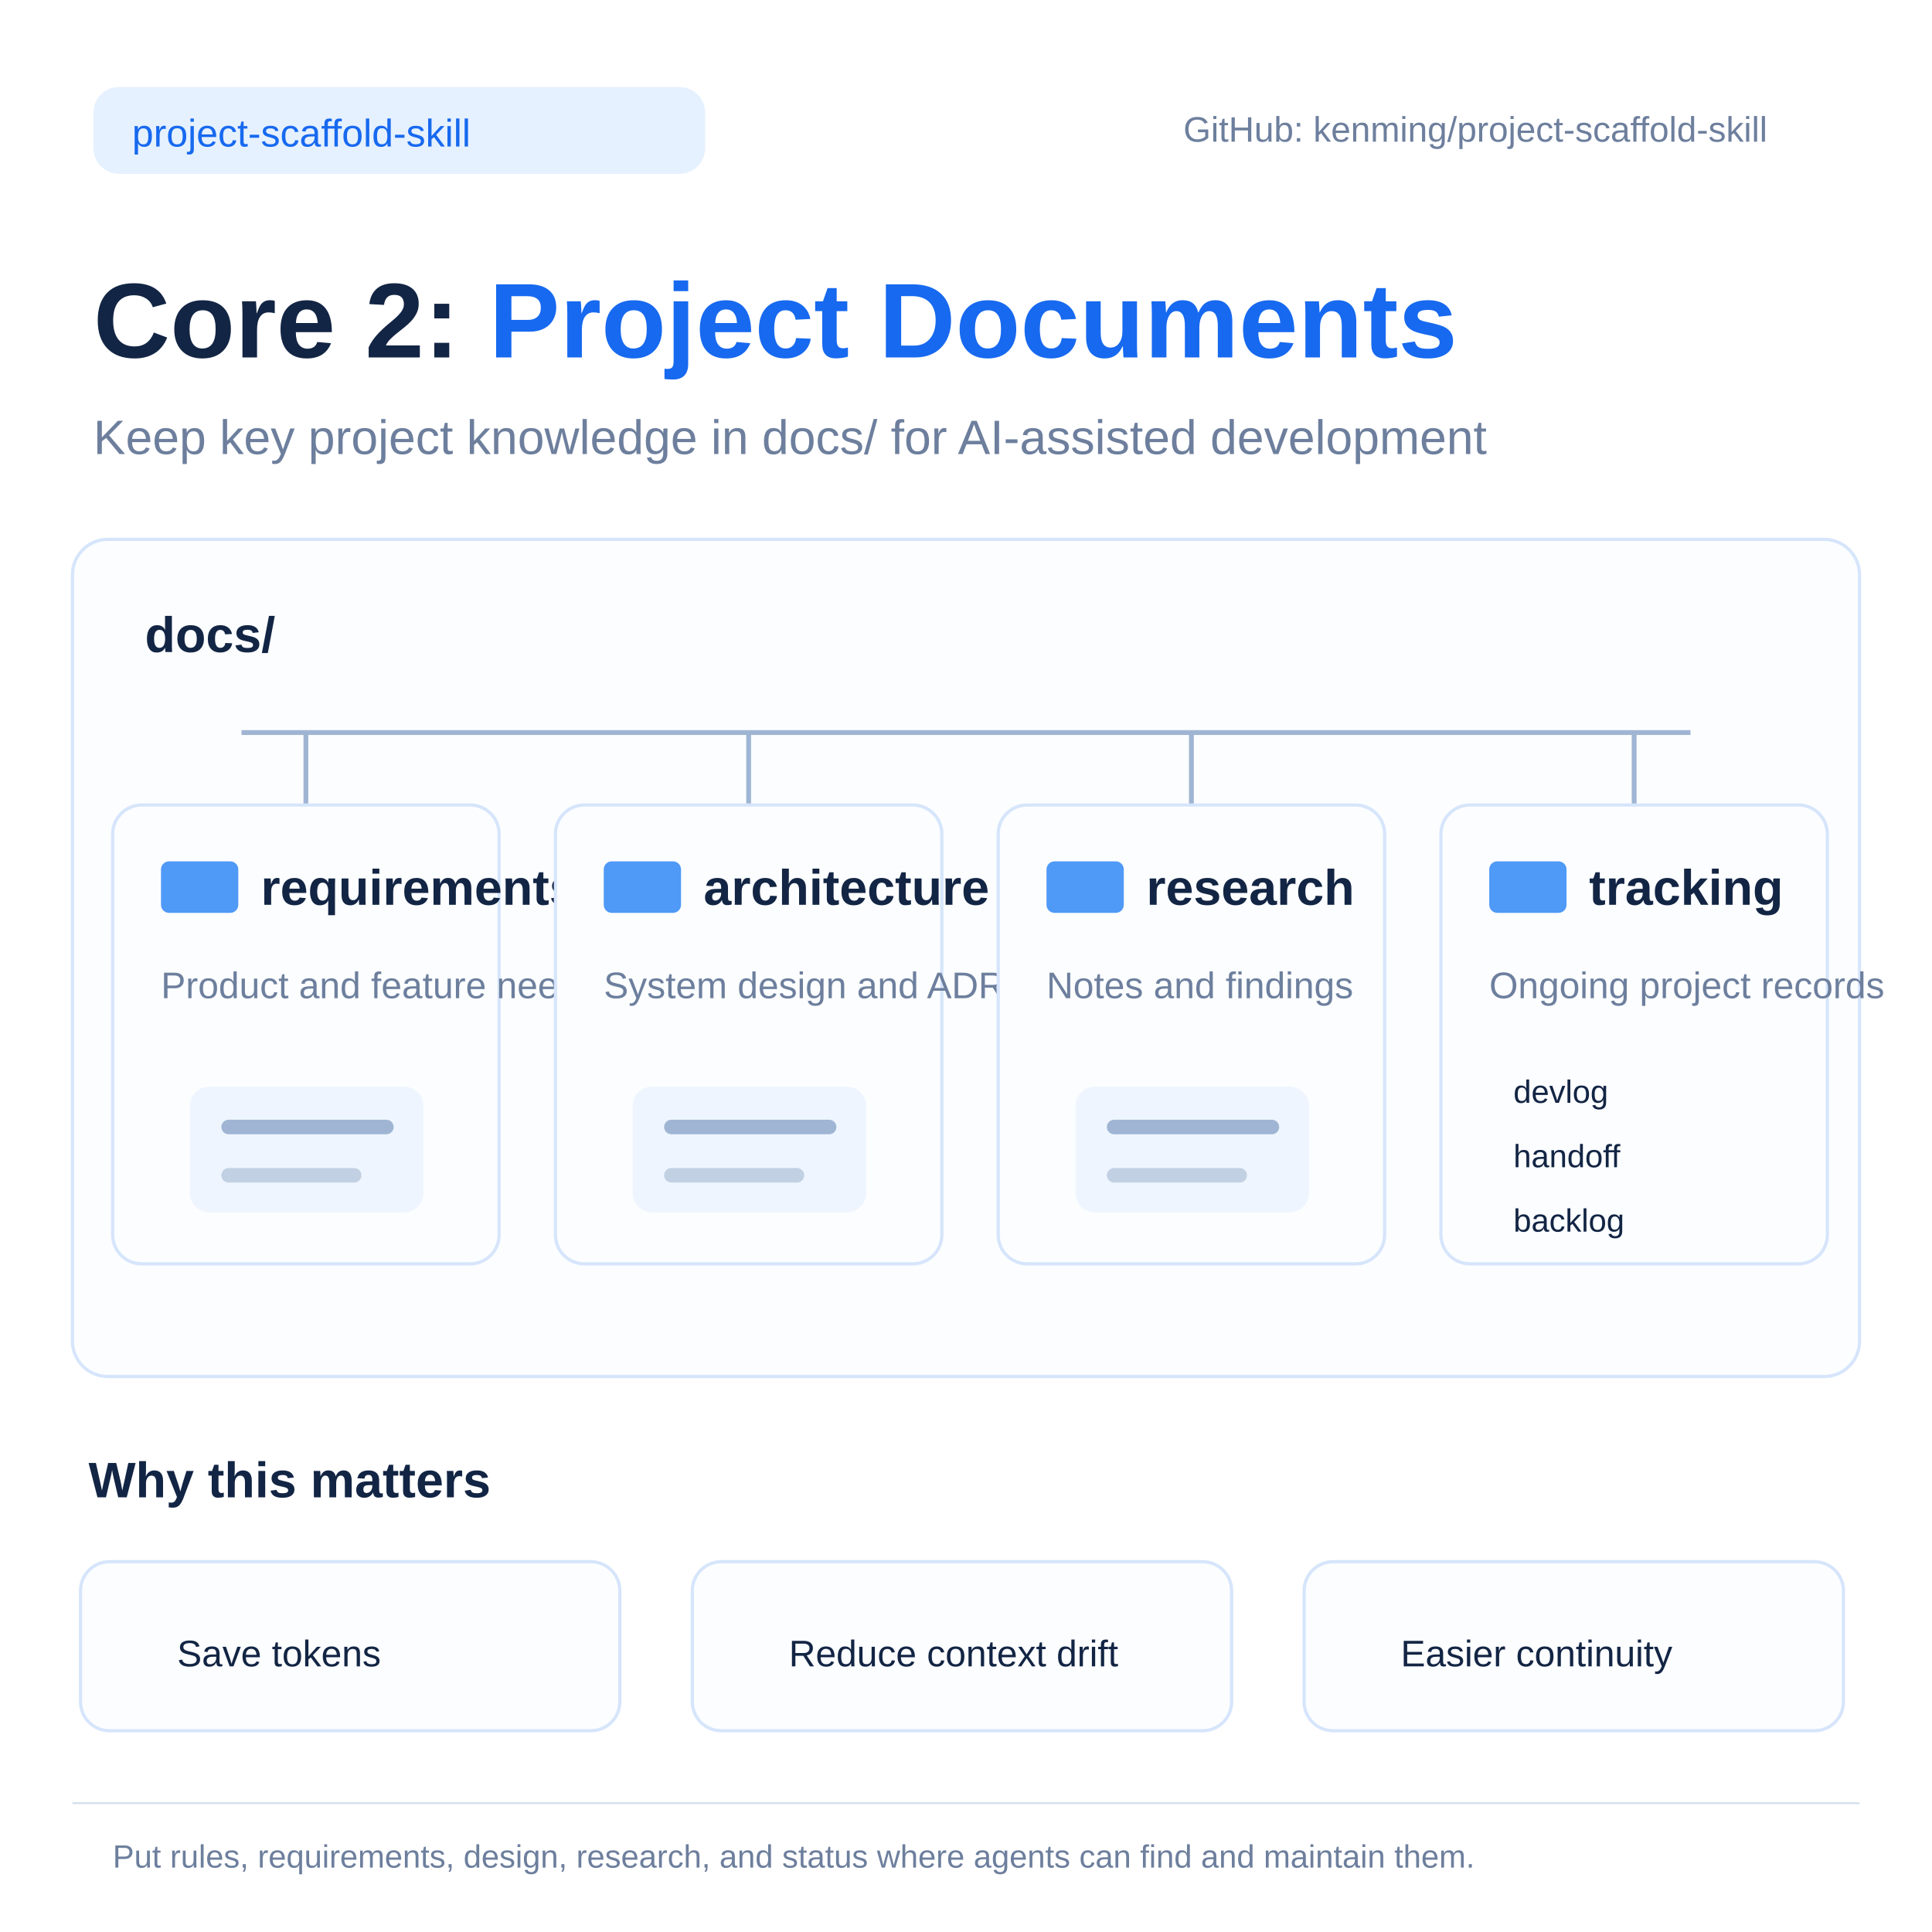
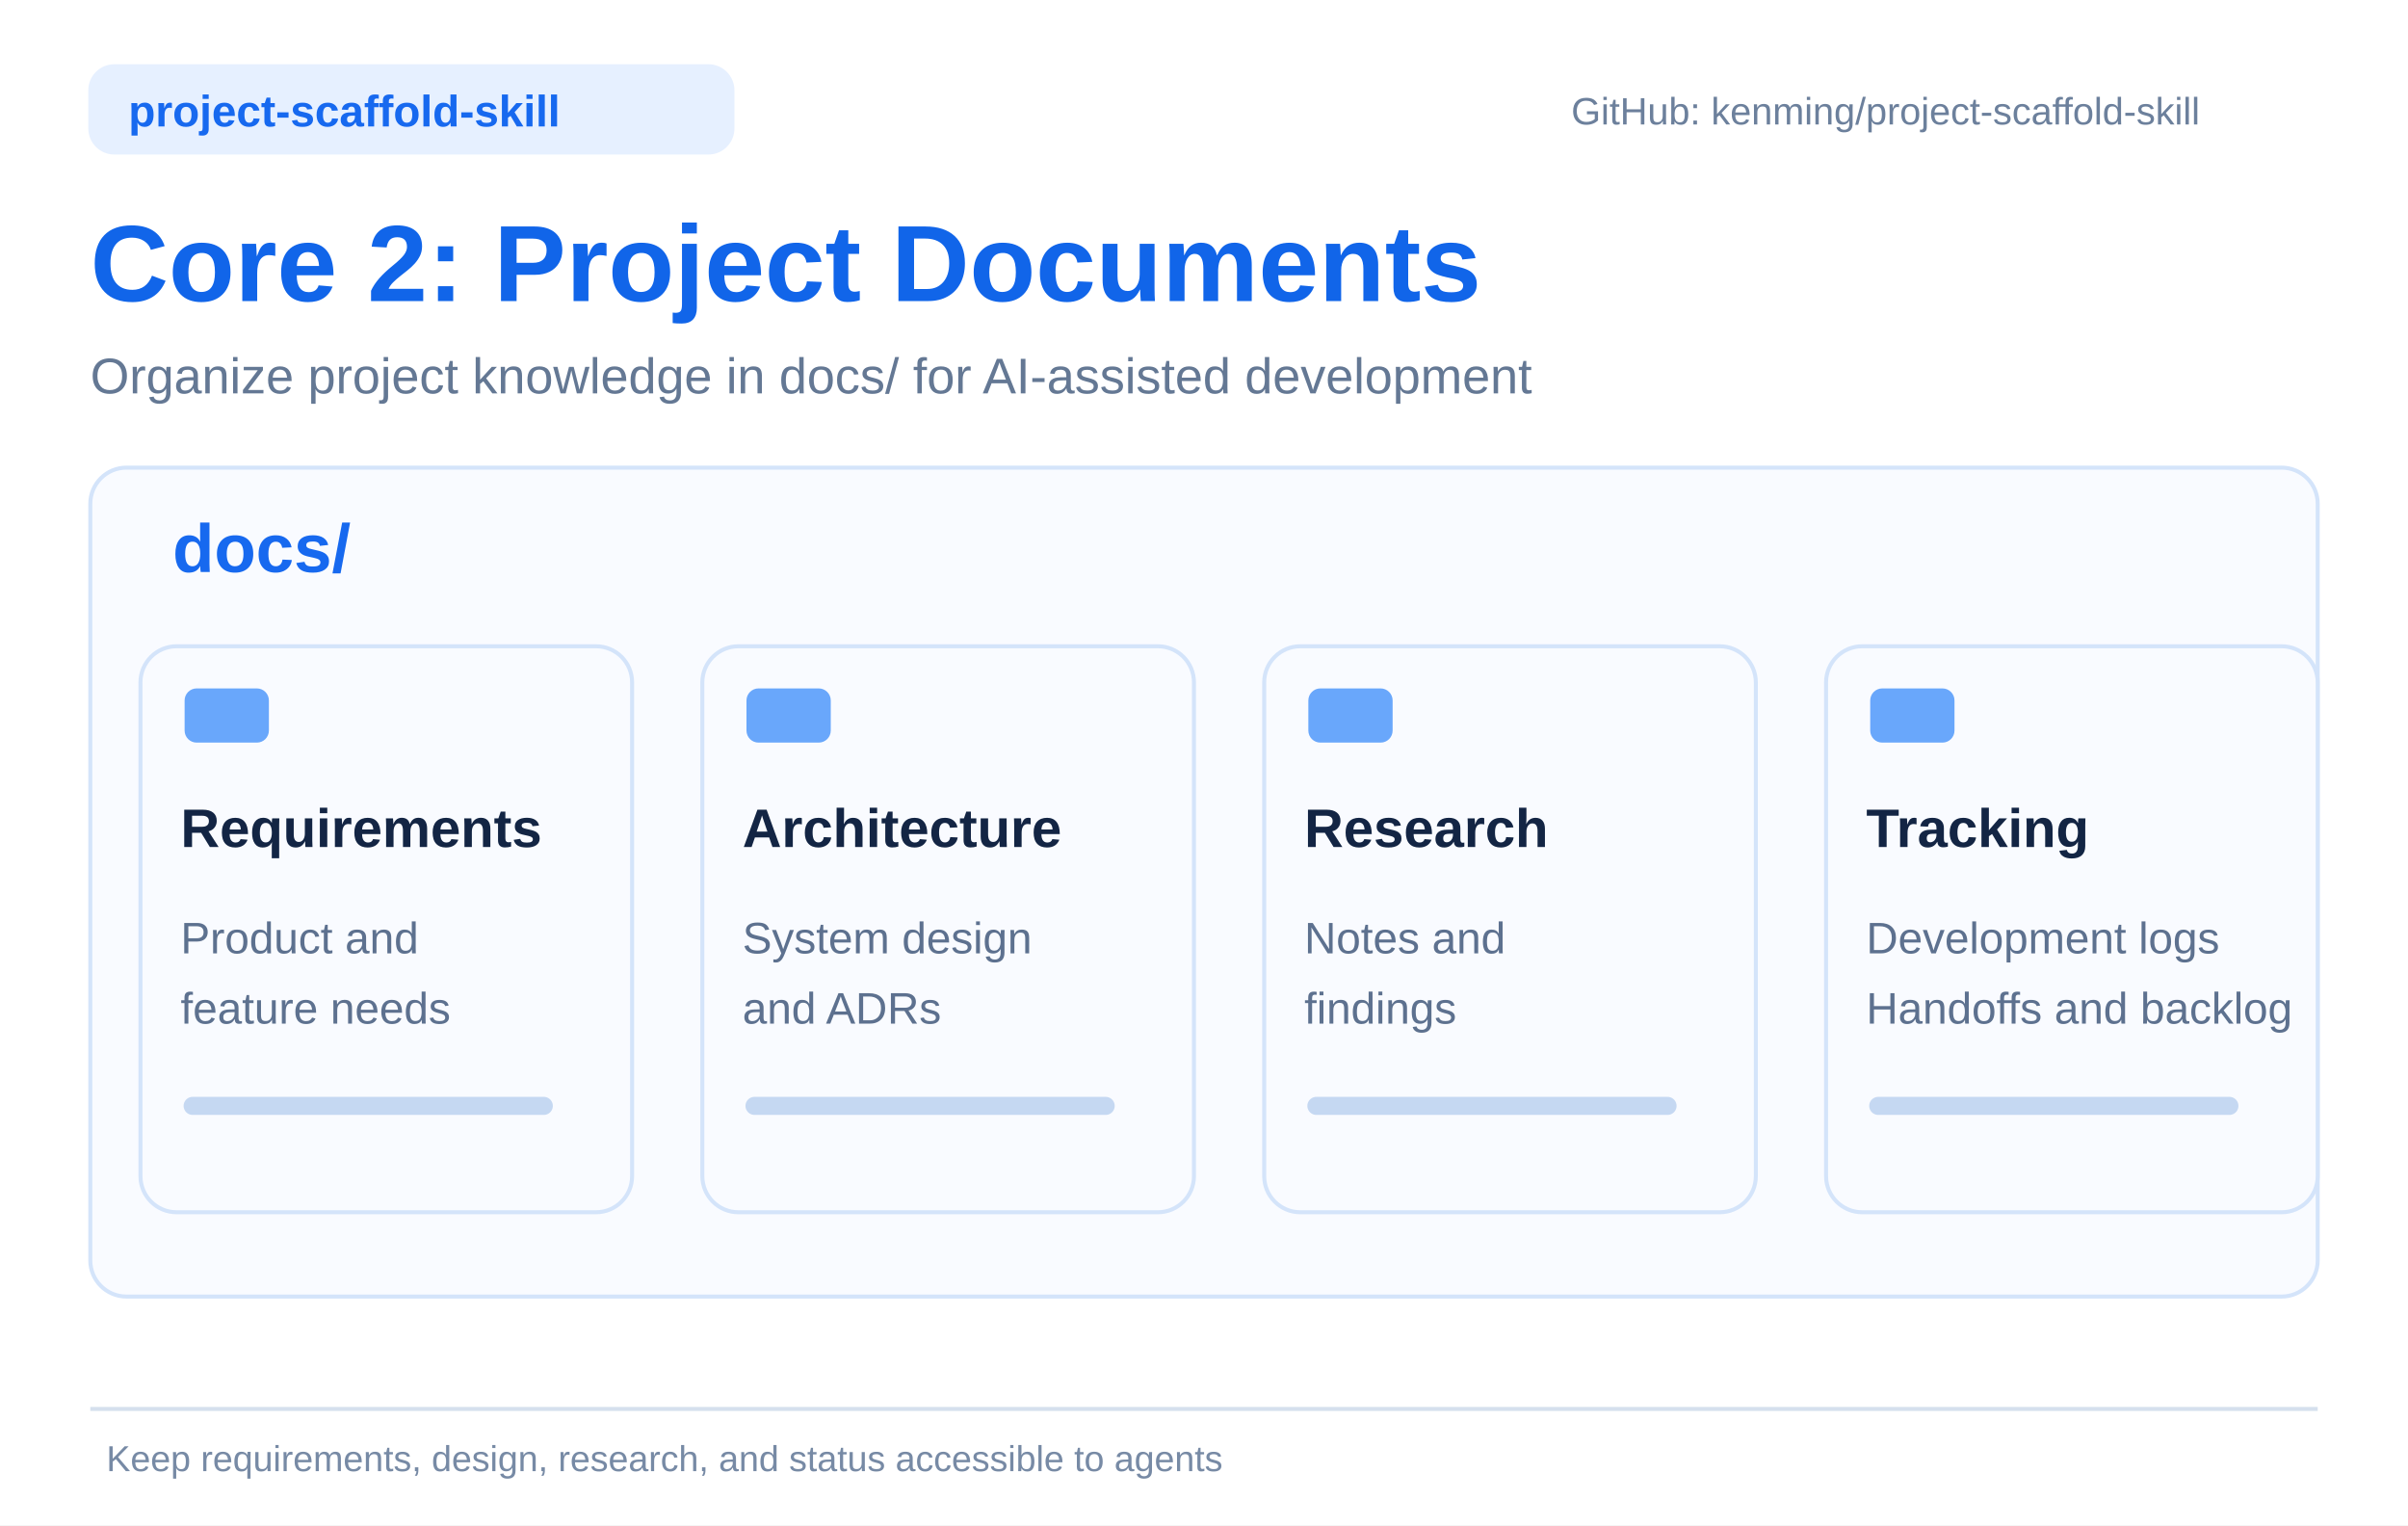
- <svg xmlns="http://www.w3.org/2000/svg" width="1200" height="1200" viewBox="0 0 1200 1200">
-   <style>text{font-family:'Segoe UI','Noto Sans TC',Arial,sans-serif;fill:#132544}.muted{fill:#6d7f9d}.blue{fill:#1769ef}.title{font-size:66px;font-weight:800}.sub{font-size:30px}.h{font-size:31px;font-weight:700}.body{font-size:23px}.small{font-size:20px}.card{fill:#fbfdff;stroke:#d6e5fb;stroke-width:2}</style>
-   <rect width="1200" height="1200" fill="#fff" />
-   <rect x="58" y="54" rx="16" width="380" height="54" fill="#e6f1ff" />
-   <text x="82" y="91" class="blue" font-family="Consolas" font-size="24">project-scaffold-skill</text>
-   <text x="735" y="88" class="muted" font-size="22">GitHub: kenming/project-scaffold-skill</text>
-   <text x="58" y="222" class="title">Core 2: <tspan class="blue">Project Documents</tspan>
-   </text>
-   <text x="58" y="282" class="sub muted">Keep key project knowledge in docs/ for AI-assisted development</text>
-   <rect x="45" y="335" rx="22" width="1110" height="520" class="card" />
-   <text x="90" y="405" class="h">docs/</text>
-   <line x1="150" y1="455" x2="1050" y2="455" stroke="#9fb5d3" stroke-width="3" />
-   <line x1="190" y1="455" x2="190" y2="500" stroke="#9fb5d3" stroke-width="3" />
-   <rect x="70" y="500" rx="18" width="240" height="285" class="card" />
-   <rect x="100" y="535" rx="5" width="48" height="32" fill="#4f99f7" />
-   <text x="162" y="562" class="h" font-size="24">requirements</text>
-   <text x="100" y="620" class="body muted">Product and feature needs</text>
-   <rect x="118" y="675" width="145" height="78" rx="12" fill="#eef5ff" />
-   <line x1="142" y1="700" x2="240" y2="700" stroke="#9fb5d3" stroke-width="9" stroke-linecap="round" />
-   <line x1="142" y1="730" x2="220" y2="730" stroke="#c1d0e2" stroke-width="9" stroke-linecap="round" />
-   <line x1="465" y1="455" x2="465" y2="500" stroke="#9fb5d3" stroke-width="3" />
-   <rect x="345" y="500" rx="18" width="240" height="285" class="card" />
-   <rect x="375" y="535" rx="5" width="48" height="32" fill="#4f99f7" />
-   <text x="437" y="562" class="h" font-size="24">architecture</text>
-   <text x="375" y="620" class="body muted">System design and ADRs</text>
-   <rect x="393" y="675" width="145" height="78" rx="12" fill="#eef5ff" />
-   <line x1="417" y1="700" x2="515" y2="700" stroke="#9fb5d3" stroke-width="9" stroke-linecap="round" />
-   <line x1="417" y1="730" x2="495" y2="730" stroke="#c1d0e2" stroke-width="9" stroke-linecap="round" />
-   <line x1="740" y1="455" x2="740" y2="500" stroke="#9fb5d3" stroke-width="3" />
-   <rect x="620" y="500" rx="18" width="240" height="285" class="card" />
-   <rect x="650" y="535" rx="5" width="48" height="32" fill="#4f99f7" />
-   <text x="712" y="562" class="h" font-size="24">research</text>
-   <text x="650" y="620" class="body muted">Notes and findings</text>
-   <rect x="668" y="675" width="145" height="78" rx="12" fill="#eef5ff" />
-   <line x1="692" y1="700" x2="790" y2="700" stroke="#9fb5d3" stroke-width="9" stroke-linecap="round" />
-   <line x1="692" y1="730" x2="770" y2="730" stroke="#c1d0e2" stroke-width="9" stroke-linecap="round" />
-   <line x1="1015" y1="455" x2="1015" y2="500" stroke="#9fb5d3" stroke-width="3" />
-   <rect x="895" y="500" rx="18" width="240" height="285" class="card" />
-   <rect x="925" y="535" rx="5" width="48" height="32" fill="#4f99f7" />
-   <text x="987" y="562" class="h" font-size="24">tracking</text>
-   <text x="925" y="620" class="body muted">Ongoing project records</text>
-   <text x="940" y="685" class="small">devlog</text>
-   <text x="940" y="725" class="small">handoff</text>
-   <text x="940" y="765" class="small">backlog</text>
-   <text x="55" y="930" class="h">Why this matters</text>
-   <rect x="50" y="970" rx="18" width="335" height="105" class="card" />
-   <text x="110" y="1035" class="body">Save tokens</text>
-   <rect x="430" y="970" rx="18" width="335" height="105" class="card" />
-   <text x="490" y="1035" class="body">Reduce context drift</text>
-   <rect x="810" y="970" rx="18" width="335" height="105" class="card" />
-   <text x="870" y="1035" class="body">Easier continuity</text>
-   <line x1="45" y1="1120" x2="1155" y2="1120" stroke="#ced9e8" />
-   <text x="70" y="1160" class="muted small">Put rules, requirements, design, research, and status where agents can find and maintain them.</text>
+ <svg xmlns="http://www.w3.org/2000/svg" width="1200" height="760" viewBox="0 0 1200 760">
+   <style>text{font-family:"Segoe UI","Microsoft JhengHei","Noto Sans TC",Arial,sans-serif}</style>
+   <rect width="1200" height="760" fill="#fff" />
+   <rect x="44" y="32" width="322" height="45" rx="13" fill="#e6f0ff" />
+   <text x="64" y="63" font-size="22" fill="#1769ef" font-weight="700">project-scaffold-skill</text>
+   <text x="783" y="62" font-size="19" fill="#6c809c" font-weight="400">GitHub: kenming/project-scaffold-skill</text>
+   <text x="45" y="150" font-size="54" fill="#1165e9" font-weight="700">Core 2: Project Documents</text>
+   <text x="45" y="196" font-size="25" fill="#647894" font-weight="400">Organize project knowledge in docs/ for AI-assisted development</text>
+   <rect x="45" y="233" width="1110" height="413" rx="18" fill="#f9fbff" stroke="#d4e4fa" stroke-width="2" />
+   <text x="86" y="285" font-size="34" fill="#1769ef" font-weight="700">docs/</text>
+   <rect x="70" y="322" width="245" height="282" rx="18" fill="#f9fbff" stroke="#d4e4fa" stroke-width="2" />
+   <rect x="92" y="343" width="42" height="27" rx="6" fill="#69a7fb" />
+   <text x="90" y="422" font-size="27" fill="#132544" font-weight="700">Requirements</text>
+   <text x="90" y="475" font-size="22" fill="#5d718f" font-weight="400">Product and</text>
+   <text x="90" y="510" font-size="22" fill="#5d718f" font-weight="400">feature needs</text>
+   <path d="M96 551h175" stroke="#c5d8f2" stroke-width="9" stroke-linecap="round" />
+   <rect x="350" y="322" width="245" height="282" rx="18" fill="#f9fbff" stroke="#d4e4fa" stroke-width="2" />
+   <rect x="372" y="343" width="42" height="27" rx="6" fill="#69a7fb" />
+   <text x="370" y="422" font-size="27" fill="#132544" font-weight="700">Architecture</text>
+   <text x="370" y="475" font-size="22" fill="#5d718f" font-weight="400">System design</text>
+   <text x="370" y="510" font-size="22" fill="#5d718f" font-weight="400">and ADRs</text>
+   <path d="M376 551h175" stroke="#c5d8f2" stroke-width="9" stroke-linecap="round" />
+   <rect x="630" y="322" width="245" height="282" rx="18" fill="#f9fbff" stroke="#d4e4fa" stroke-width="2" />
+   <rect x="652" y="343" width="42" height="27" rx="6" fill="#69a7fb" />
+   <text x="650" y="422" font-size="27" fill="#132544" font-weight="700">Research</text>
+   <text x="650" y="475" font-size="22" fill="#5d718f" font-weight="400">Notes and</text>
+   <text x="650" y="510" font-size="22" fill="#5d718f" font-weight="400">findings</text>
+   <path d="M656 551h175" stroke="#c5d8f2" stroke-width="9" stroke-linecap="round" />
+   <rect x="910" y="322" width="245" height="282" rx="18" fill="#f9fbff" stroke="#d4e4fa" stroke-width="2" />
+   <rect x="932" y="343" width="42" height="27" rx="6" fill="#69a7fb" />
+   <text x="930" y="422" font-size="27" fill="#132544" font-weight="700">Tracking</text>
+   <text x="930" y="475" font-size="22" fill="#5d718f" font-weight="400">Development logs</text>
+   <text x="930" y="510" font-size="22" fill="#5d718f" font-weight="400">Handoffs and backlog</text>
+   <path d="M936 551h175" stroke="#c5d8f2" stroke-width="9" stroke-linecap="round" />
+   <path d="M45 702h1110" stroke="#d5e0ed" stroke-width="2" />
+   <text x="53" y="733" font-size="18" fill="#778aa5" font-weight="400">Keep requirements, design, research, and status accessible to agents</text>
</svg>
